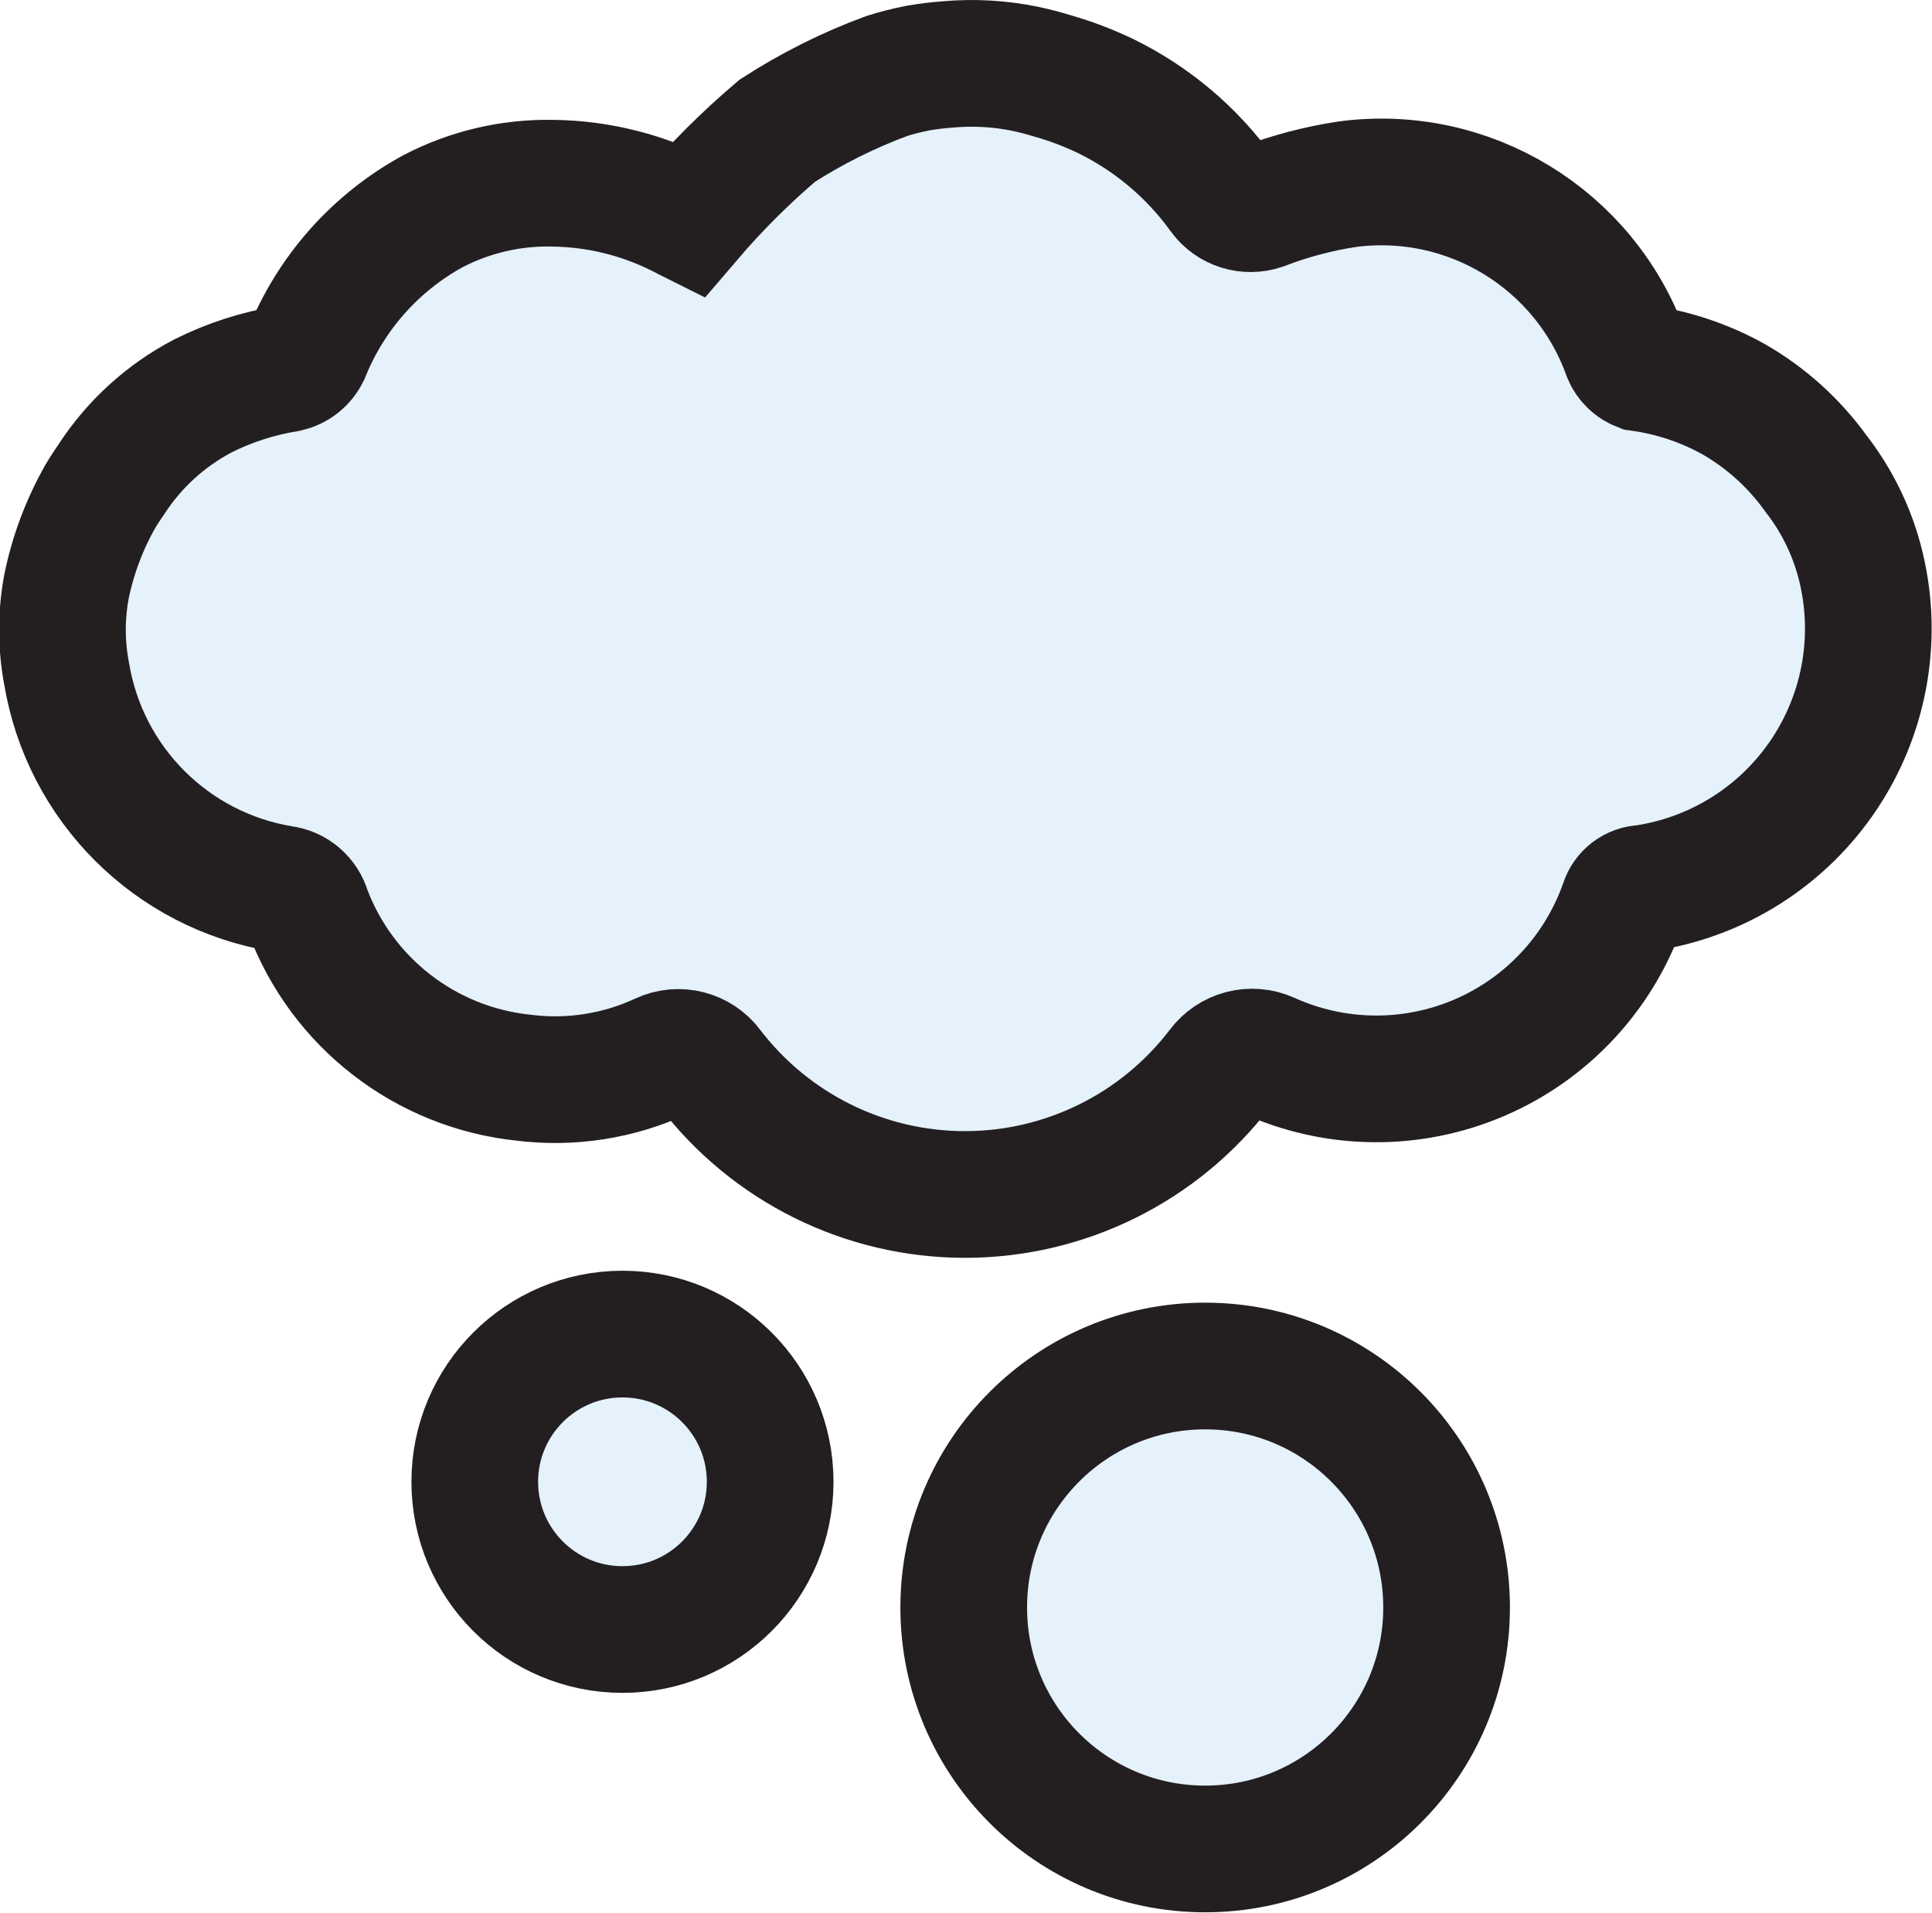
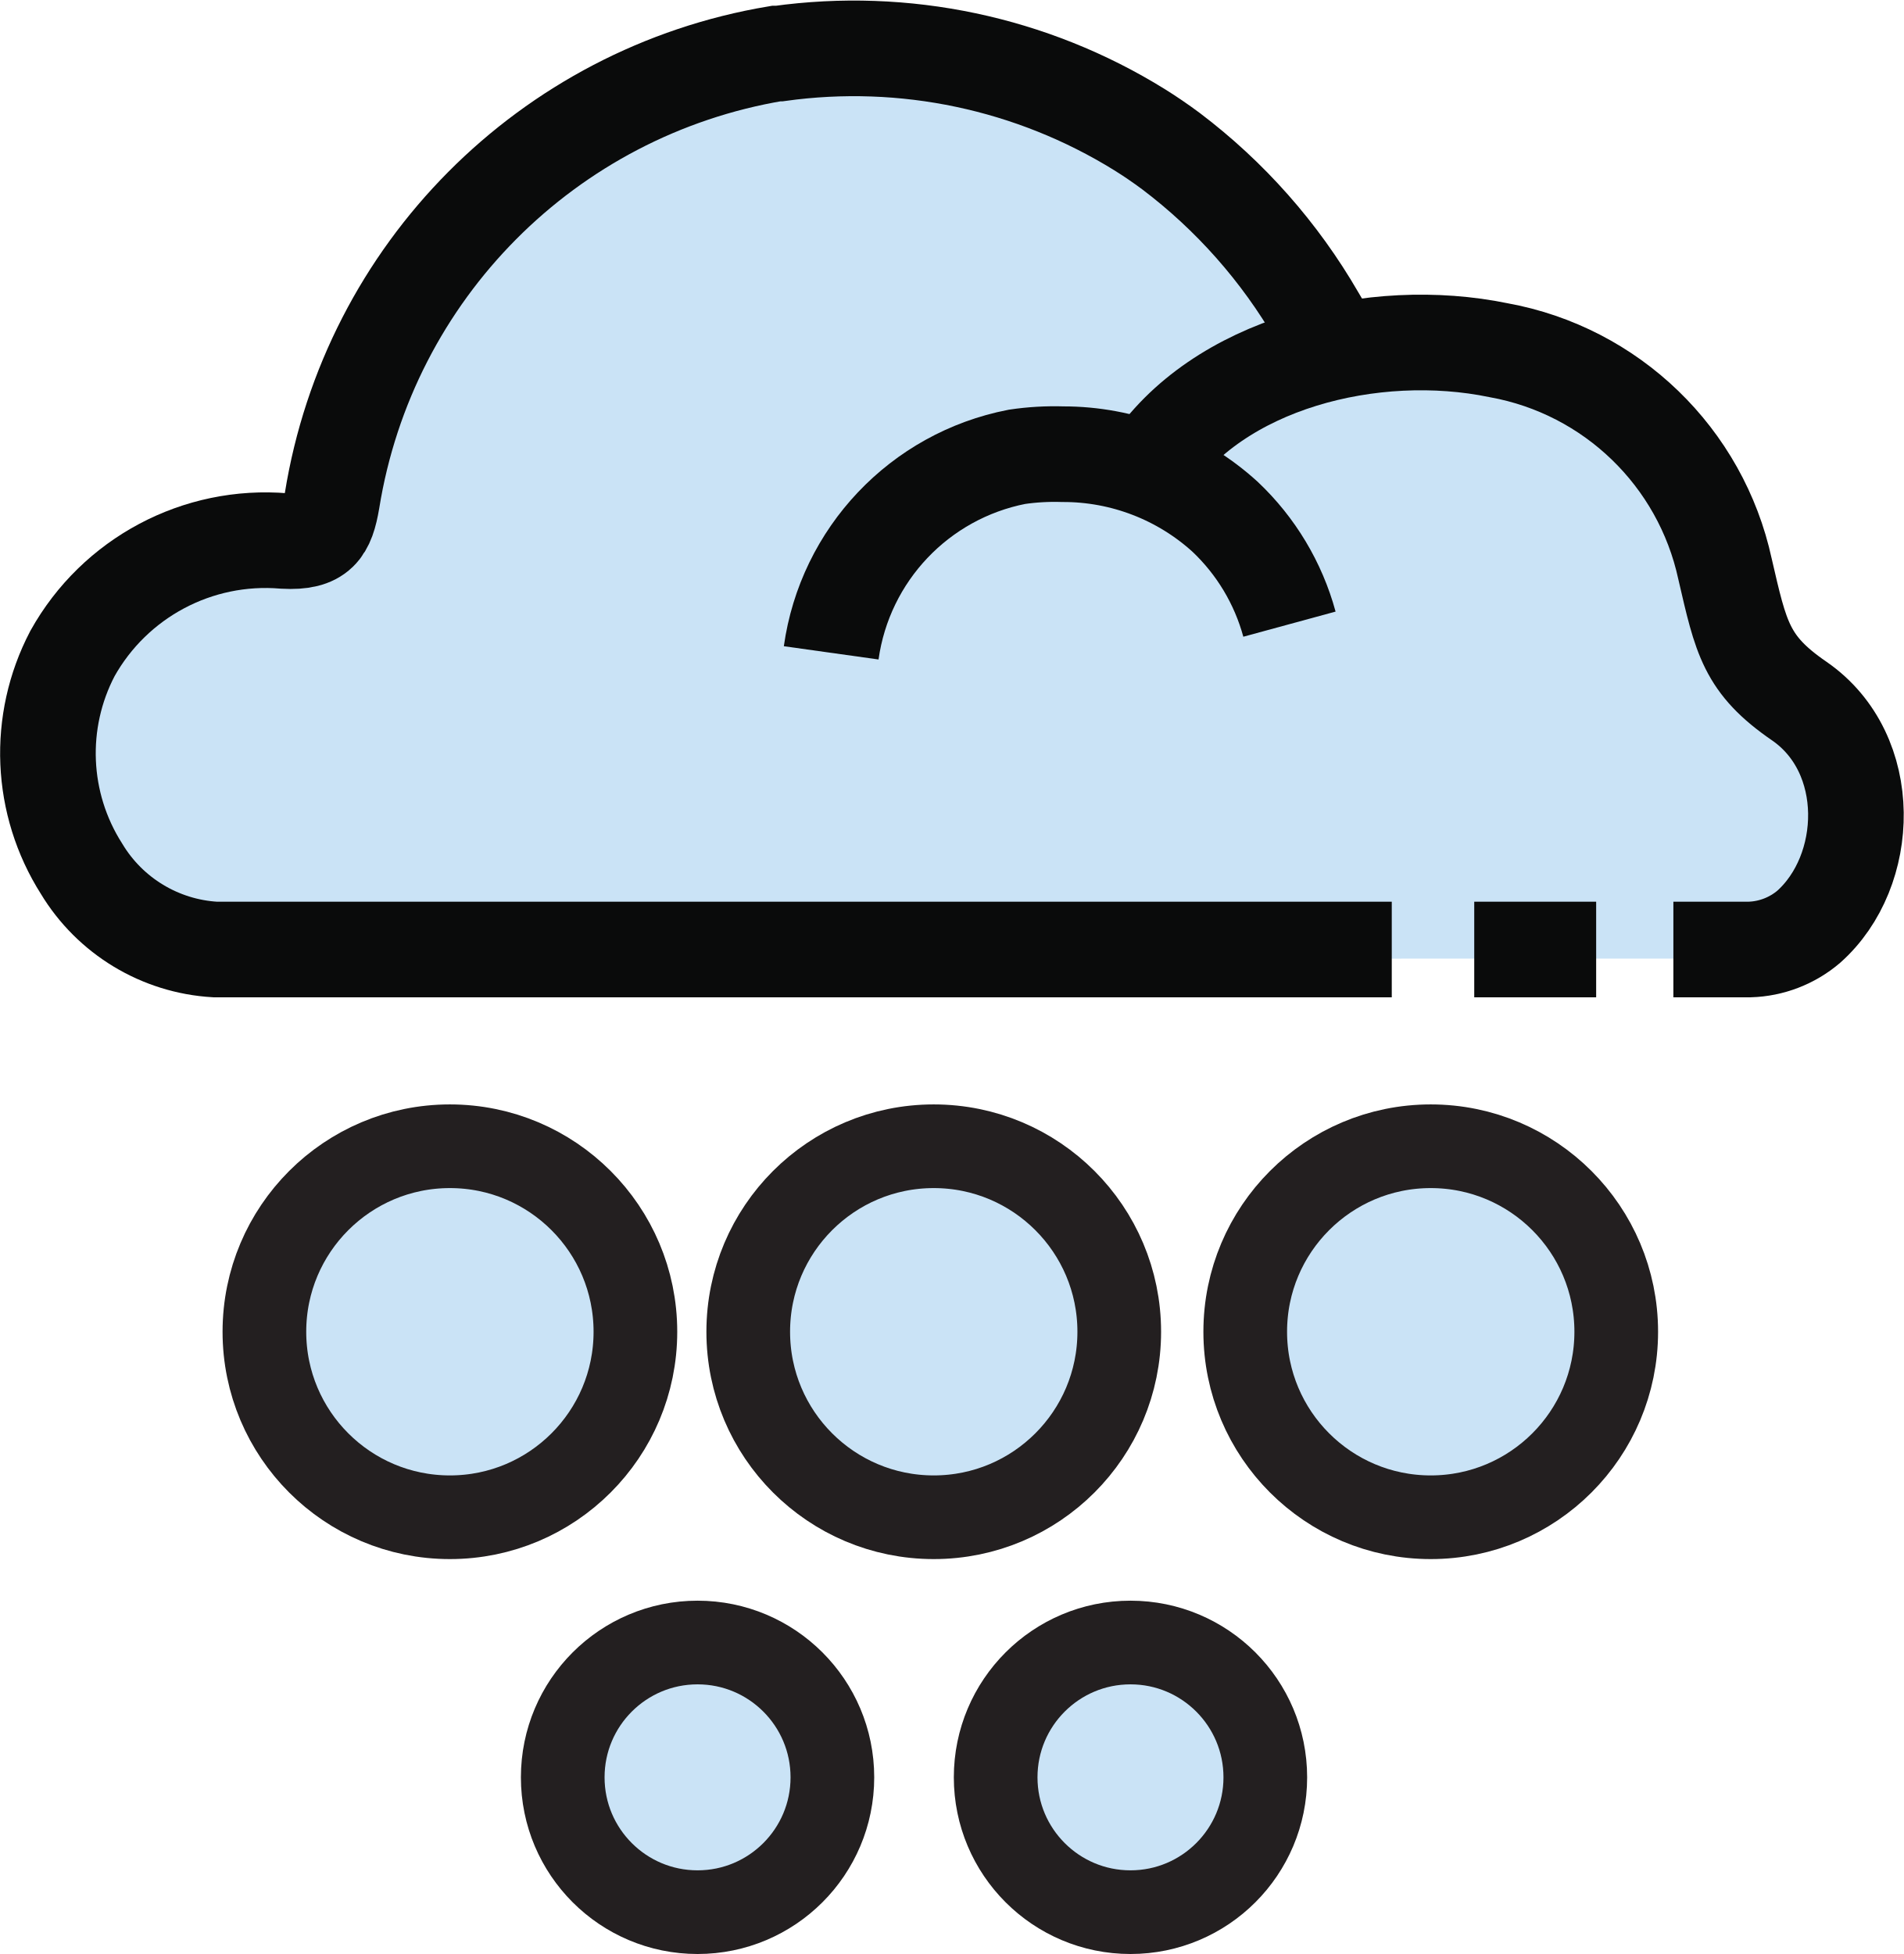
- <svg xmlns="http://www.w3.org/2000/svg" viewBox="0 0 76.26 75.47">
+ <svg xmlns="http://www.w3.org/2000/svg" viewBox="0 0 79.62 81.74">
  <defs>
-     <style>.cls-1{fill:#e5f1fb;}.cls-2{fill:none;stroke:#231f20;stroke-miterlimit:10;stroke-width:5px;}</style>
+     <style>.cls-1{fill:#cae3f6;}.cls-2,.cls-3{fill:none;stroke-miterlimit:10;}.cls-2{stroke:#231f20;stroke-width:3.5px;}.cls-3{stroke:#0a0b0b;stroke-width:4px;}</style>
  </defs>
  <g id="Layer_2" data-name="Layer 2">
    <g id="Layer_1-2" data-name="Layer 1">
-       <path class="cls-1" d="M72.88,21.85A9.81,9.81,0,0,0,71,18.19,9.56,9.56,0,0,0,68.56,16a10.43,10.43,0,0,0-4.12-1.51.93.93,0,0,1-.54-.53A10,10,0,0,0,53.2,7.39a17.43,17.43,0,0,0-3.55.93,1.07,1.07,0,0,1-1.18-.41A11.78,11.78,0,0,0,43.87,4a13.08,13.08,0,0,0-2-.79c-.36-.1-.72-.2-1.1-.28a10.08,10.08,0,0,0-3-.18,12.07,12.07,0,0,0-1.2.14c-.57.09-1,.19-1.15.23l-.12,0a21.19,21.19,0,0,0-4.17,2,29.79,29.79,0,0,0-3.42,3.34l-.1,0a11.53,11.53,0,0,0-5.18-1.33,9.8,9.8,0,0,0-4.56,1.09,10.65,10.65,0,0,0-4.72,5,2.17,2.17,0,0,1-1.34,1,11.16,11.16,0,0,0-2.84,1,9.44,9.44,0,0,0-3.54,3.15c-.15.21-.29.42-.43.65a11.72,11.72,0,0,0-1.32,3.4,8.85,8.85,0,0,0,0,3.35A10,10,0,0,0,12,34a1.15,1.15,0,0,1,1,.84,10,10,0,0,0,8.3,6.39,9.92,9.92,0,0,0,5.72-1,1,1,0,0,1,1.25.31,12.48,12.48,0,0,0,20.18.11,1,1,0,0,1,1.25-.32,10.15,10.15,0,0,0,14.14-5.51.84.84,0,0,1,.78-.57A10,10,0,0,0,72.88,21.85Z" />
-       <path class="cls-2" d="M73.4,22.15a9.69,9.69,0,0,0-1.72-3.46,10.33,10.33,0,0,0-3.24-2.93,10.58,10.58,0,0,0-3.7-1.24,1,1,0,0,1-.56-.55,10.26,10.26,0,0,0-11-6.7,16.1,16.1,0,0,0-3.36.89,1.4,1.4,0,0,1-1.58-.49A12.34,12.34,0,0,0,43.66,3.8a13.2,13.2,0,0,0-2.1-.8c-.36-.11-.73-.21-1.12-.29a10.53,10.53,0,0,0-3-.17,12,12,0,0,0-1.22.15A11,11,0,0,0,35,3a22.08,22.08,0,0,0-4.32,2.16,30.78,30.78,0,0,0-3.48,3.47l-.1-.05a11.55,11.55,0,0,0-5.3-1.35A9.79,9.79,0,0,0,17.1,8.33a11.12,11.12,0,0,0-5,5.62,1.12,1.12,0,0,1-.76.6A11.52,11.52,0,0,0,8,15.63a9.65,9.65,0,0,0-3.6,3.28c-.15.22-.3.44-.44.68a12.13,12.13,0,0,0-1.33,3.53,9.24,9.24,0,0,0,0,3.47,10.32,10.32,0,0,0,8.51,8.49,1.19,1.19,0,0,1,1,.86,10.24,10.24,0,0,0,8.51,6.59,10,10,0,0,0,5.47-.85,1.55,1.55,0,0,1,1.9.48,12.67,12.67,0,0,0,20.14,0,1.57,1.57,0,0,1,1.91-.5,10.32,10.32,0,0,0,14-6,.85.85,0,0,1,.79-.6A10.36,10.36,0,0,0,73.4,22.15Z" />
-       <circle class="cls-1" cx="24.57" cy="58.48" r="5.83" />
-       <circle class="cls-2" cx="24.57" cy="58.48" r="5.83" />
-       <circle class="cls-1" cx="47.57" cy="63.44" r="9.53" />
-       <circle class="cls-2" cx="47.57" cy="63.44" r="9.53" />
+       <circle class="cls-1" cx="18.82" cy="55.71" r="7.76" />
+       <circle class="cls-1" cx="39.06" cy="55.71" r="7.76" />
+       <circle class="cls-1" cx="59.85" cy="55.71" r="7.76" />
+       <circle class="cls-1" cx="29.18" cy="74.35" r="5.64" />
+       <circle class="cls-1" cx="47.29" cy="74.35" r="5.64" />
+       <path class="cls-1" d="M58.62,40.09H9.71a6.89,6.89,0,0,1-5.55-3.41,9,9,0,0,1,8.42-13.85c1.47.08,1.78-.47,2-1.71A22.63,22.63,0,0,1,33,2.29l.11,0a22.34,22.34,0,0,1,15,3.22c.44.28.88.58,1.31.91a23.1,23.1,0,0,1,6.07,7l.71,1.21" />
+       <path class="cls-1" d="M35.31,27.57A9.77,9.77,0,0,1,43,19.3a10.75,10.75,0,0,1,1.91-.14,9.91,9.91,0,0,1,6.75,2.65,9.55,9.55,0,0,1,2.67,4.53" />
+       <path class="cls-1" d="M48.52,19.77c2.83-4.43,9.34-6.06,14.54-5A11.88,11.88,0,0,1,72.47,24c.67,2.91.88,4,3.09,5.58,3.16,2.22,2.94,7.18.38,9.52a3.92,3.92,0,0,1-2.44,1H56.58" />
+       <line class="cls-1" x1="62.05" y1="40.09" x2="67.11" y2="40.09" />
+       <circle class="cls-2" cx="18.82" cy="55.71" r="7.76" />
+       <circle class="cls-2" cx="39.06" cy="55.71" r="7.76" />
+       <circle class="cls-2" cx="59.85" cy="55.71" r="7.76" />
+       <circle class="cls-2" cx="29.18" cy="74.35" r="5.64" />
+       <circle class="cls-2" cx="47.29" cy="74.35" r="5.64" />
+       <path class="cls-3" d="M58.22,39.72H9a7,7,0,0,1-5.59-3.38,9,9,0,0,1-.38-9,9.25,9.25,0,0,1,8.86-4.71c1.48.08,1.79-.46,2-1.69A22.6,22.6,0,0,1,32.47,2.24h.12A22.69,22.69,0,0,1,47.66,5.42q.66.41,1.32.9a23.26,23.26,0,0,1,6.11,6.91l.71,1.2" />
+       <path class="cls-3" d="M34.77,27.31a9.73,9.73,0,0,1,7.77-8.2A10.79,10.79,0,0,1,44.46,19a10.05,10.05,0,0,1,6.79,2.62,9.68,9.68,0,0,1,2.69,4.49" />
+       <path class="cls-3" d="M48.06,19.57c2.85-4.38,9.4-6,14.63-4.92a11.85,11.85,0,0,1,9.47,9.15c.67,2.89.88,4,3.11,5.53,3.18,2.2,3,7.12.39,9.44a4,4,0,0,1-2.47.95H70" />
+       <line class="cls-3" x1="61.67" y1="39.72" x2="66.77" y2="39.72" />
    </g>
  </g>
</svg>
